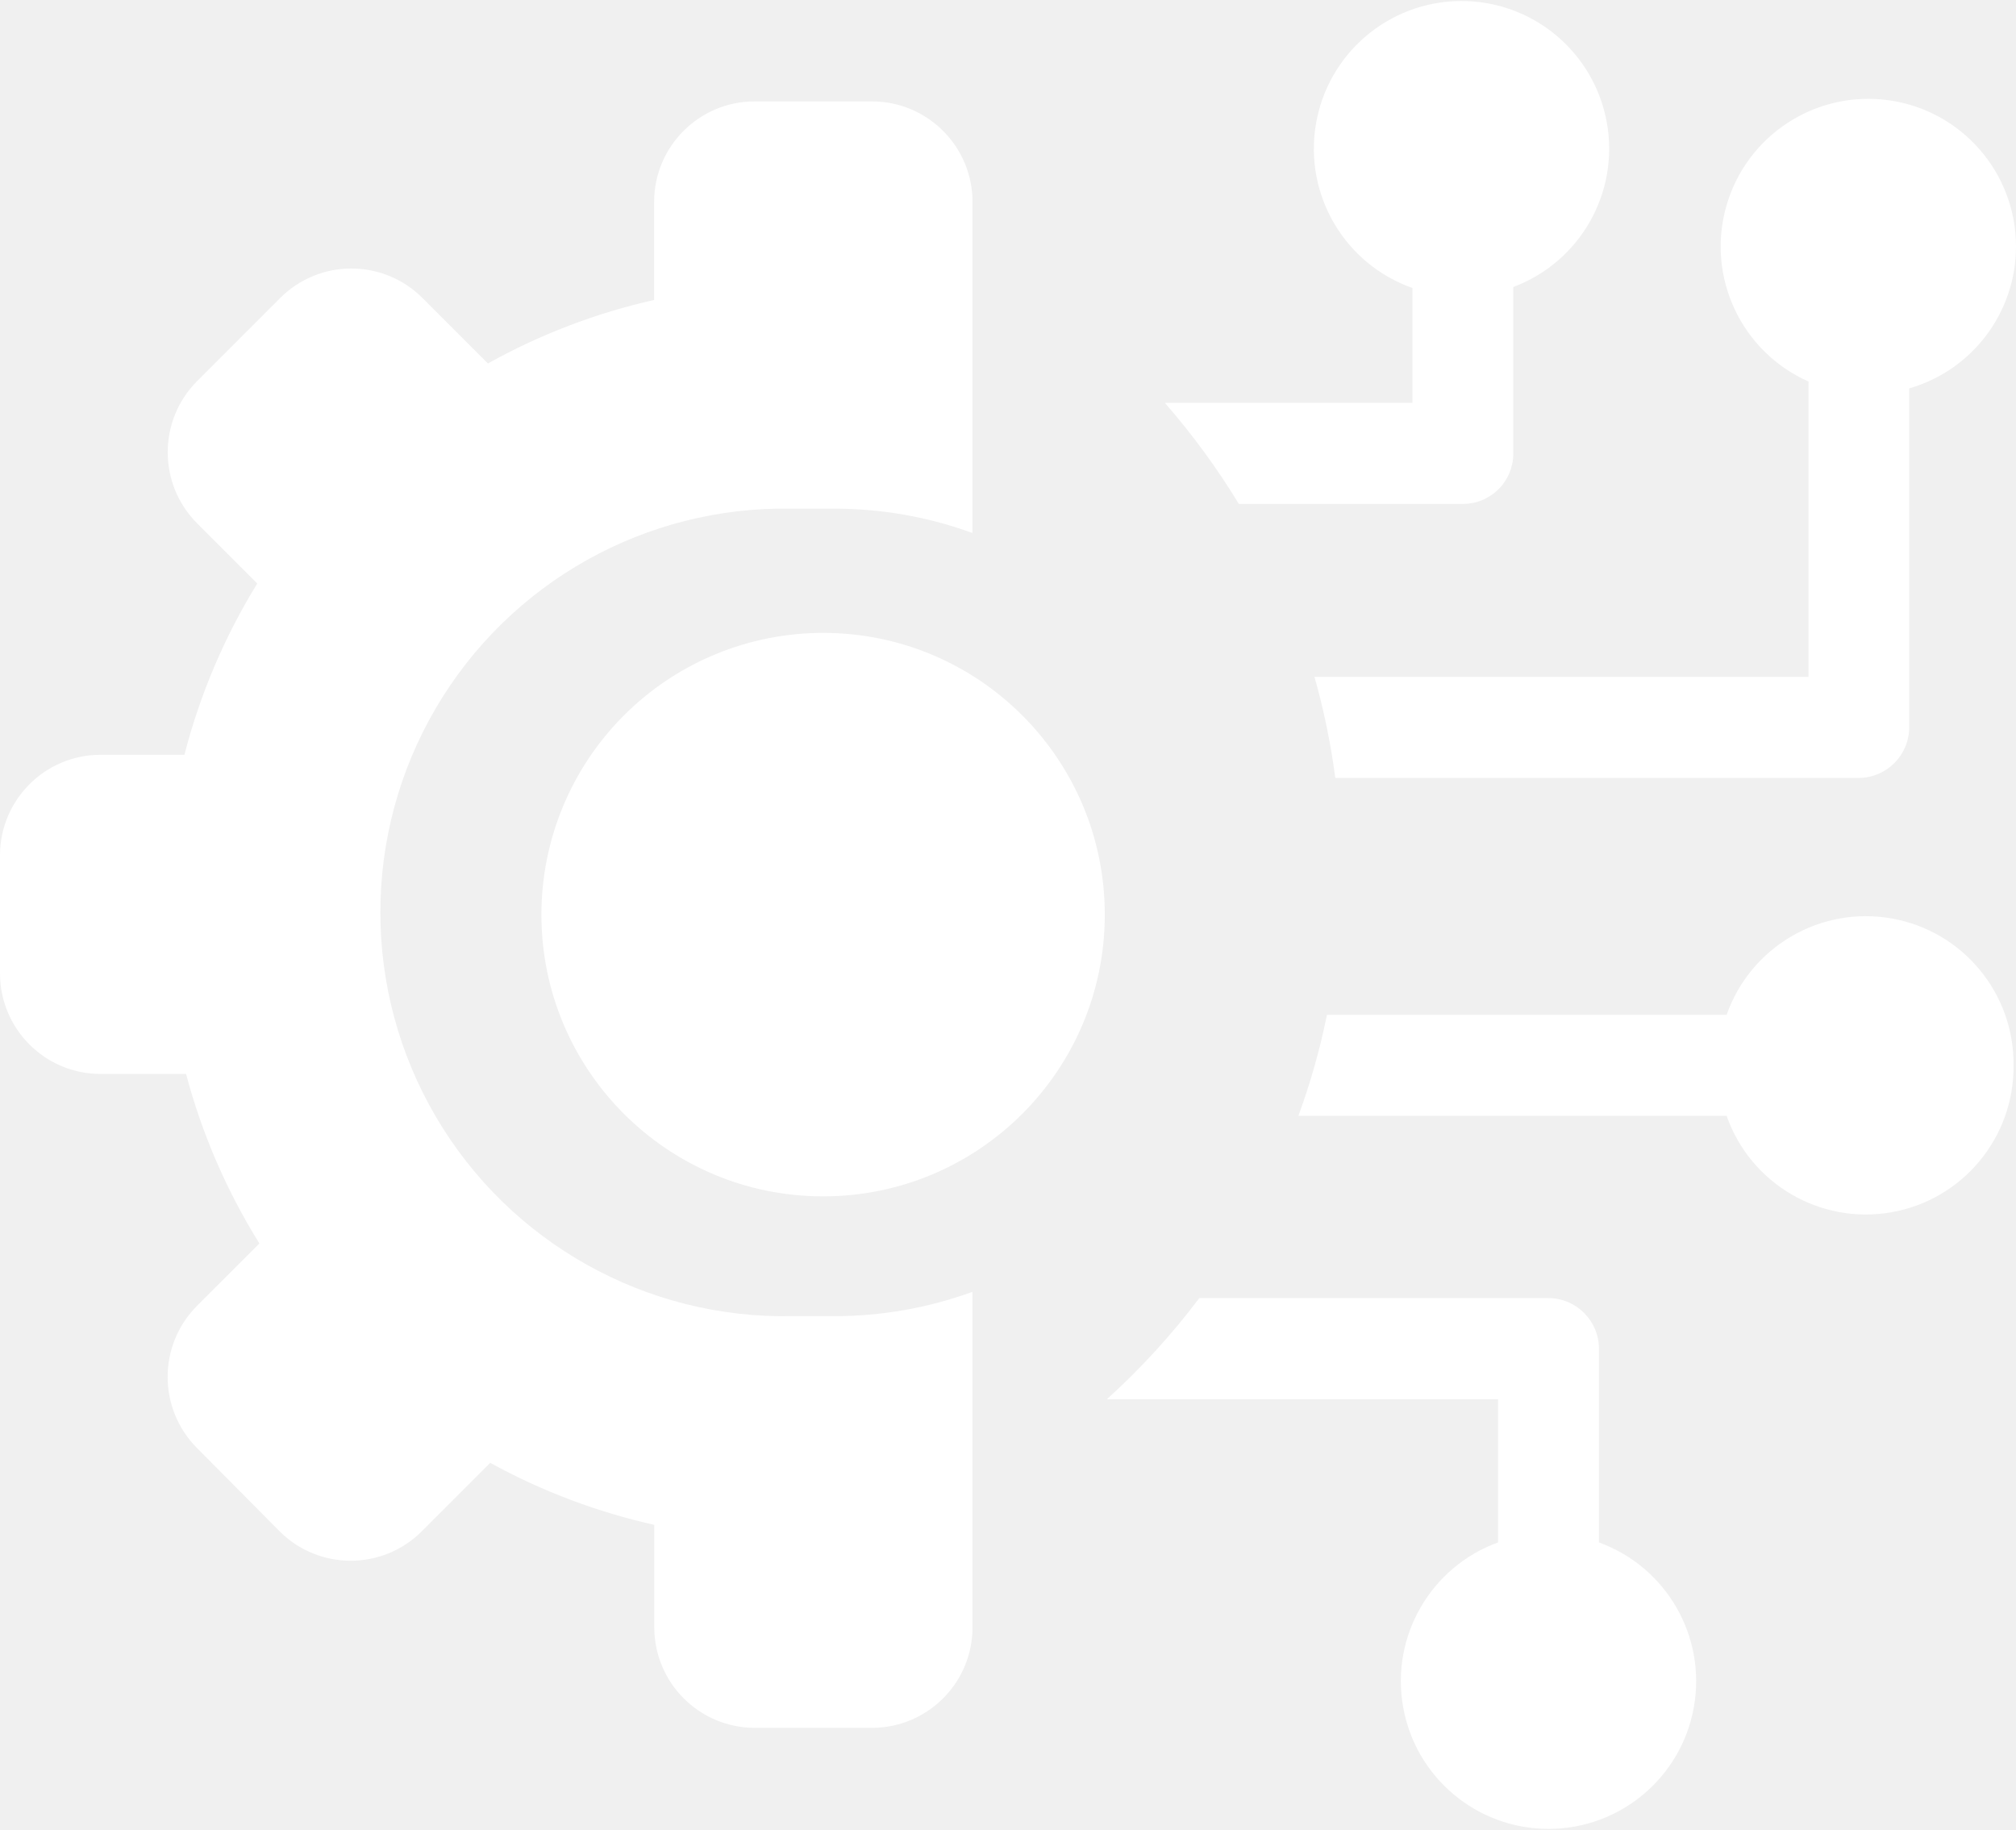
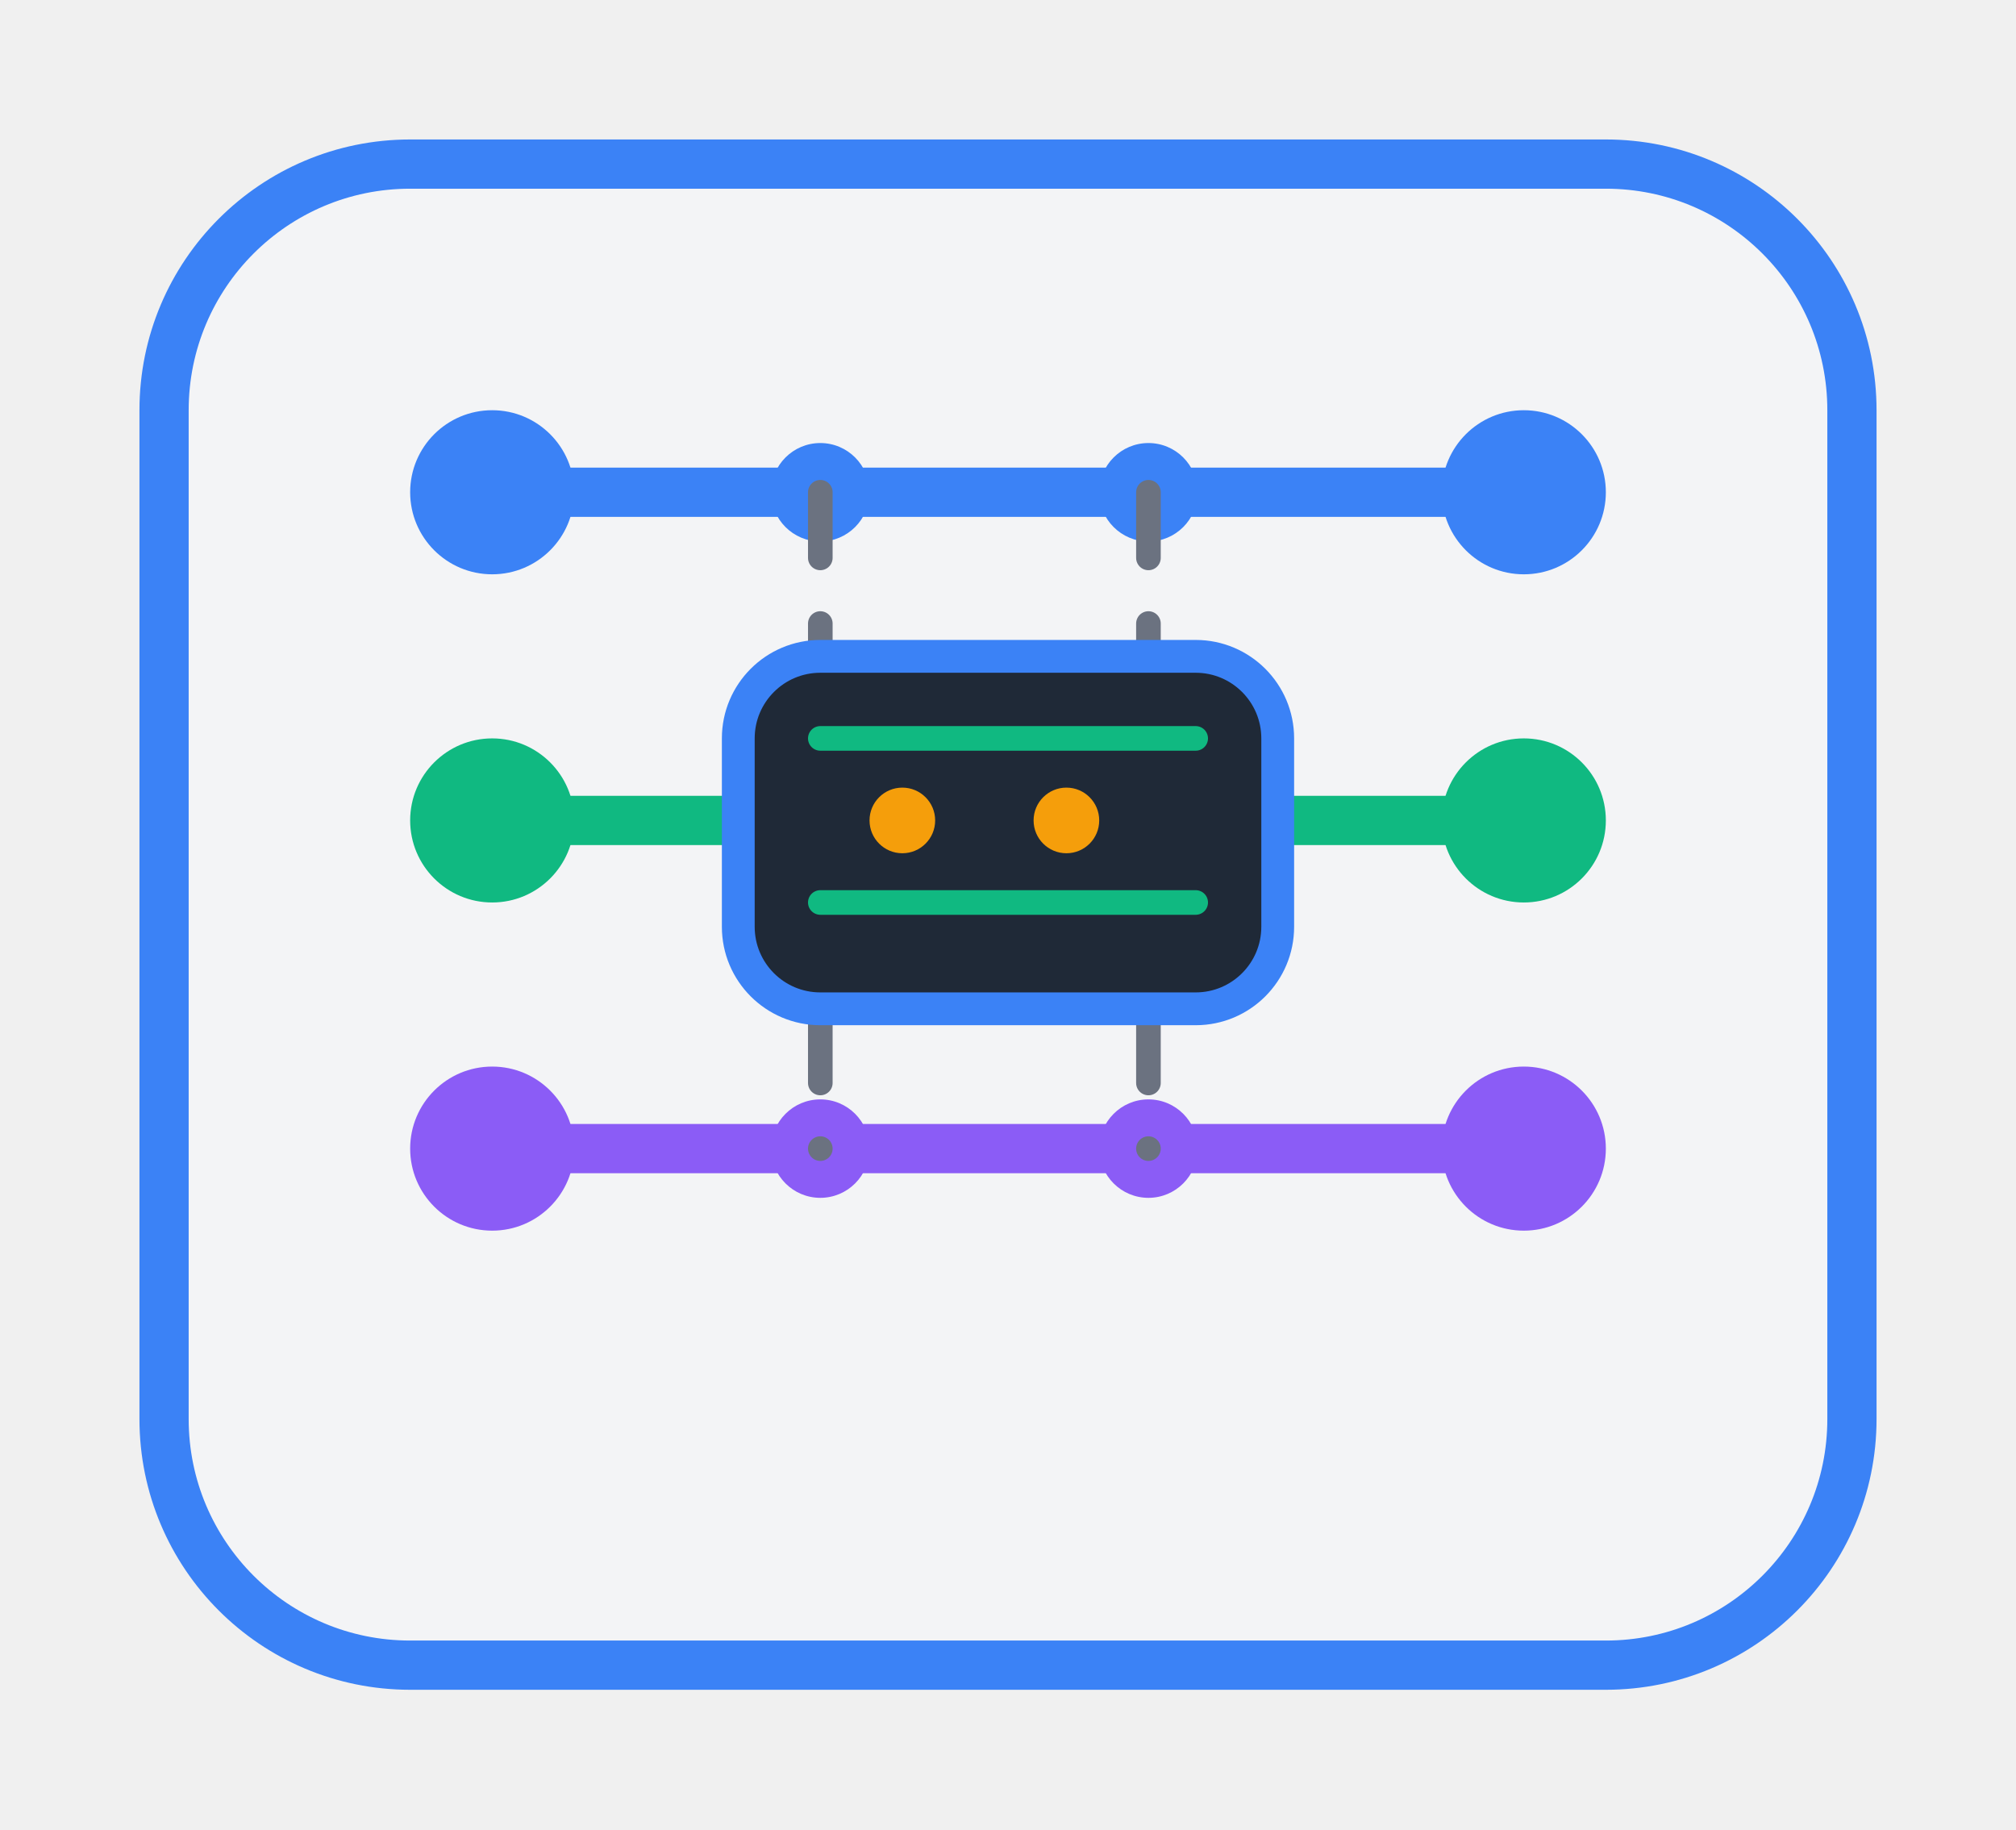
- <svg xmlns="http://www.w3.org/2000/svg" id="Layer_1" data-name="Layer 1" viewBox="0 0 122.88 111.48">
-   <defs fill="#ffffff">
-     <style>.cls-1{fill-rule:evenodd;}</style>
-   </defs>
-   <path class="cls-1" d="M50.21,38.57A17.17,17.17,0,1,1,33,55.74,17.17,17.17,0,0,1,50.21,38.57ZM91.31,94V85.28H67.46a44,44,0,0,0,5.64-6.17H94.38a3.09,3.09,0,0,1,3.08,3.07V94A9,9,0,1,1,91.31,94ZM89.16,30.71H75.51A44.78,44.78,0,0,0,71,24.55H86.09v-7a9,9,0,1,1,6.15-.06V27.64a3.07,3.07,0,0,1-3.08,3.07ZM122.88,15a9,9,0,1,0-12.65,8.25v18H80.12a43.4,43.4,0,0,1,1.27,6.16H113.3a3.09,3.09,0,0,0,3.07-3.08V23.67A9,9,0,0,0,122.88,15Zm-.15,49.93a9,9,0,0,0-17.49-3.08H80.88A42.08,42.08,0,0,1,79.14,68h26.1a9,9,0,0,0,17.49-3.07ZM49.56,105.3H46a6.13,6.13,0,0,1-6.12-6.11V92.93a38.11,38.11,0,0,1-10-3.78l-4.18,4.18a6.13,6.13,0,0,1-8.65,0L12,88.24a6.14,6.14,0,0,1,0-8.65l3.81-3.81a38,38,0,0,1-4.47-10.33H6.12A6.13,6.13,0,0,1,0,59.34v-7.2A6.13,6.13,0,0,1,6.12,46h5.12a38,38,0,0,1,4.44-10.44L12,31.88a6.14,6.14,0,0,1,0-8.64l5.09-5.09a6.13,6.13,0,0,1,8.65,0l4,4a38,38,0,0,1,10.13-3.87v-6A6.13,6.13,0,0,1,46,6.18h7.19A6.13,6.13,0,0,1,59.27,12V32.48A24.54,24.54,0,0,0,50.84,31c-.43,0-.86,0-1.28,0s-.85,0-1.27,0a24.61,24.61,0,1,0,0,49.21c.42,0,.85,0,1.27,0s.85,0,1.28,0a24.54,24.54,0,0,0,8.43-1.48V99.48a6.13,6.13,0,0,1-6.11,5.82Z" fill="#ffffff" />
+ <svg xmlns="http://www.w3.org/2000/svg" width="122.88" height="111.48" viewBox="0 0 122.88 111.48" fill="none">
+   <rect x="10" y="10" width="102.88" height="91.48" rx="15" fill="#F3F4F6" stroke="#3B82F6" stroke-width="3" />
+   <path d="M30 30H92.88" stroke="#3B82F6" stroke-width="3" stroke-linecap="round" />
+   <path d="M30 50H92.88" stroke="#10B981" stroke-width="3" stroke-linecap="round" />
+   <path d="M30 70H92.88" stroke="#8B5CF6" stroke-width="3" stroke-linecap="round" />
+   <circle cx="30" cy="30" r="5" fill="#3B82F6" />
+   <circle cx="50" cy="30" r="3" fill="#3B82F6" />
+   <circle cx="70" cy="30" r="3" fill="#3B82F6" />
+   <circle cx="92.88" cy="30" r="5" fill="#3B82F6" />
+   <circle cx="30" cy="50" r="5" fill="#10B981" />
+   <circle cx="50" cy="50" r="3" fill="#10B981" />
+   <circle cx="70" cy="50" r="3" fill="#10B981" />
+   <circle cx="92.88" cy="50" r="5" fill="#10B981" />
+   <circle cx="30" cy="70" r="5" fill="#8B5CF6" />
+   <circle cx="50" cy="70" r="3" fill="#8B5CF6" />
+   <circle cx="70" cy="70" r="3" fill="#8B5CF6" />
+   <circle cx="92.88" cy="70" r="5" fill="#8B5CF6" />
+   <path d="M50 30V70" stroke="#6B7280" stroke-width="1.5" stroke-linecap="round" stroke-dasharray="4 4" />
+   <path d="M70 30V70" stroke="#6B7280" stroke-width="1.5" stroke-linecap="round" stroke-dasharray="4 4" />
+   <rect x="45" y="40" width="32.88" height="21.48" rx="5" fill="#1F2937" stroke="#3B82F6" stroke-width="2" />
+   <path d="M50 45H72.88" stroke="#10B981" stroke-width="1.5" stroke-linecap="round" />
+   <path d="M50 55H72.88" stroke="#10B981" stroke-width="1.5" stroke-linecap="round" />
+   <circle cx="55" cy="50" r="2" fill="#F59E0B" />
+   <circle cx="65" cy="50" r="2" fill="#F59E0B" />
</svg>
